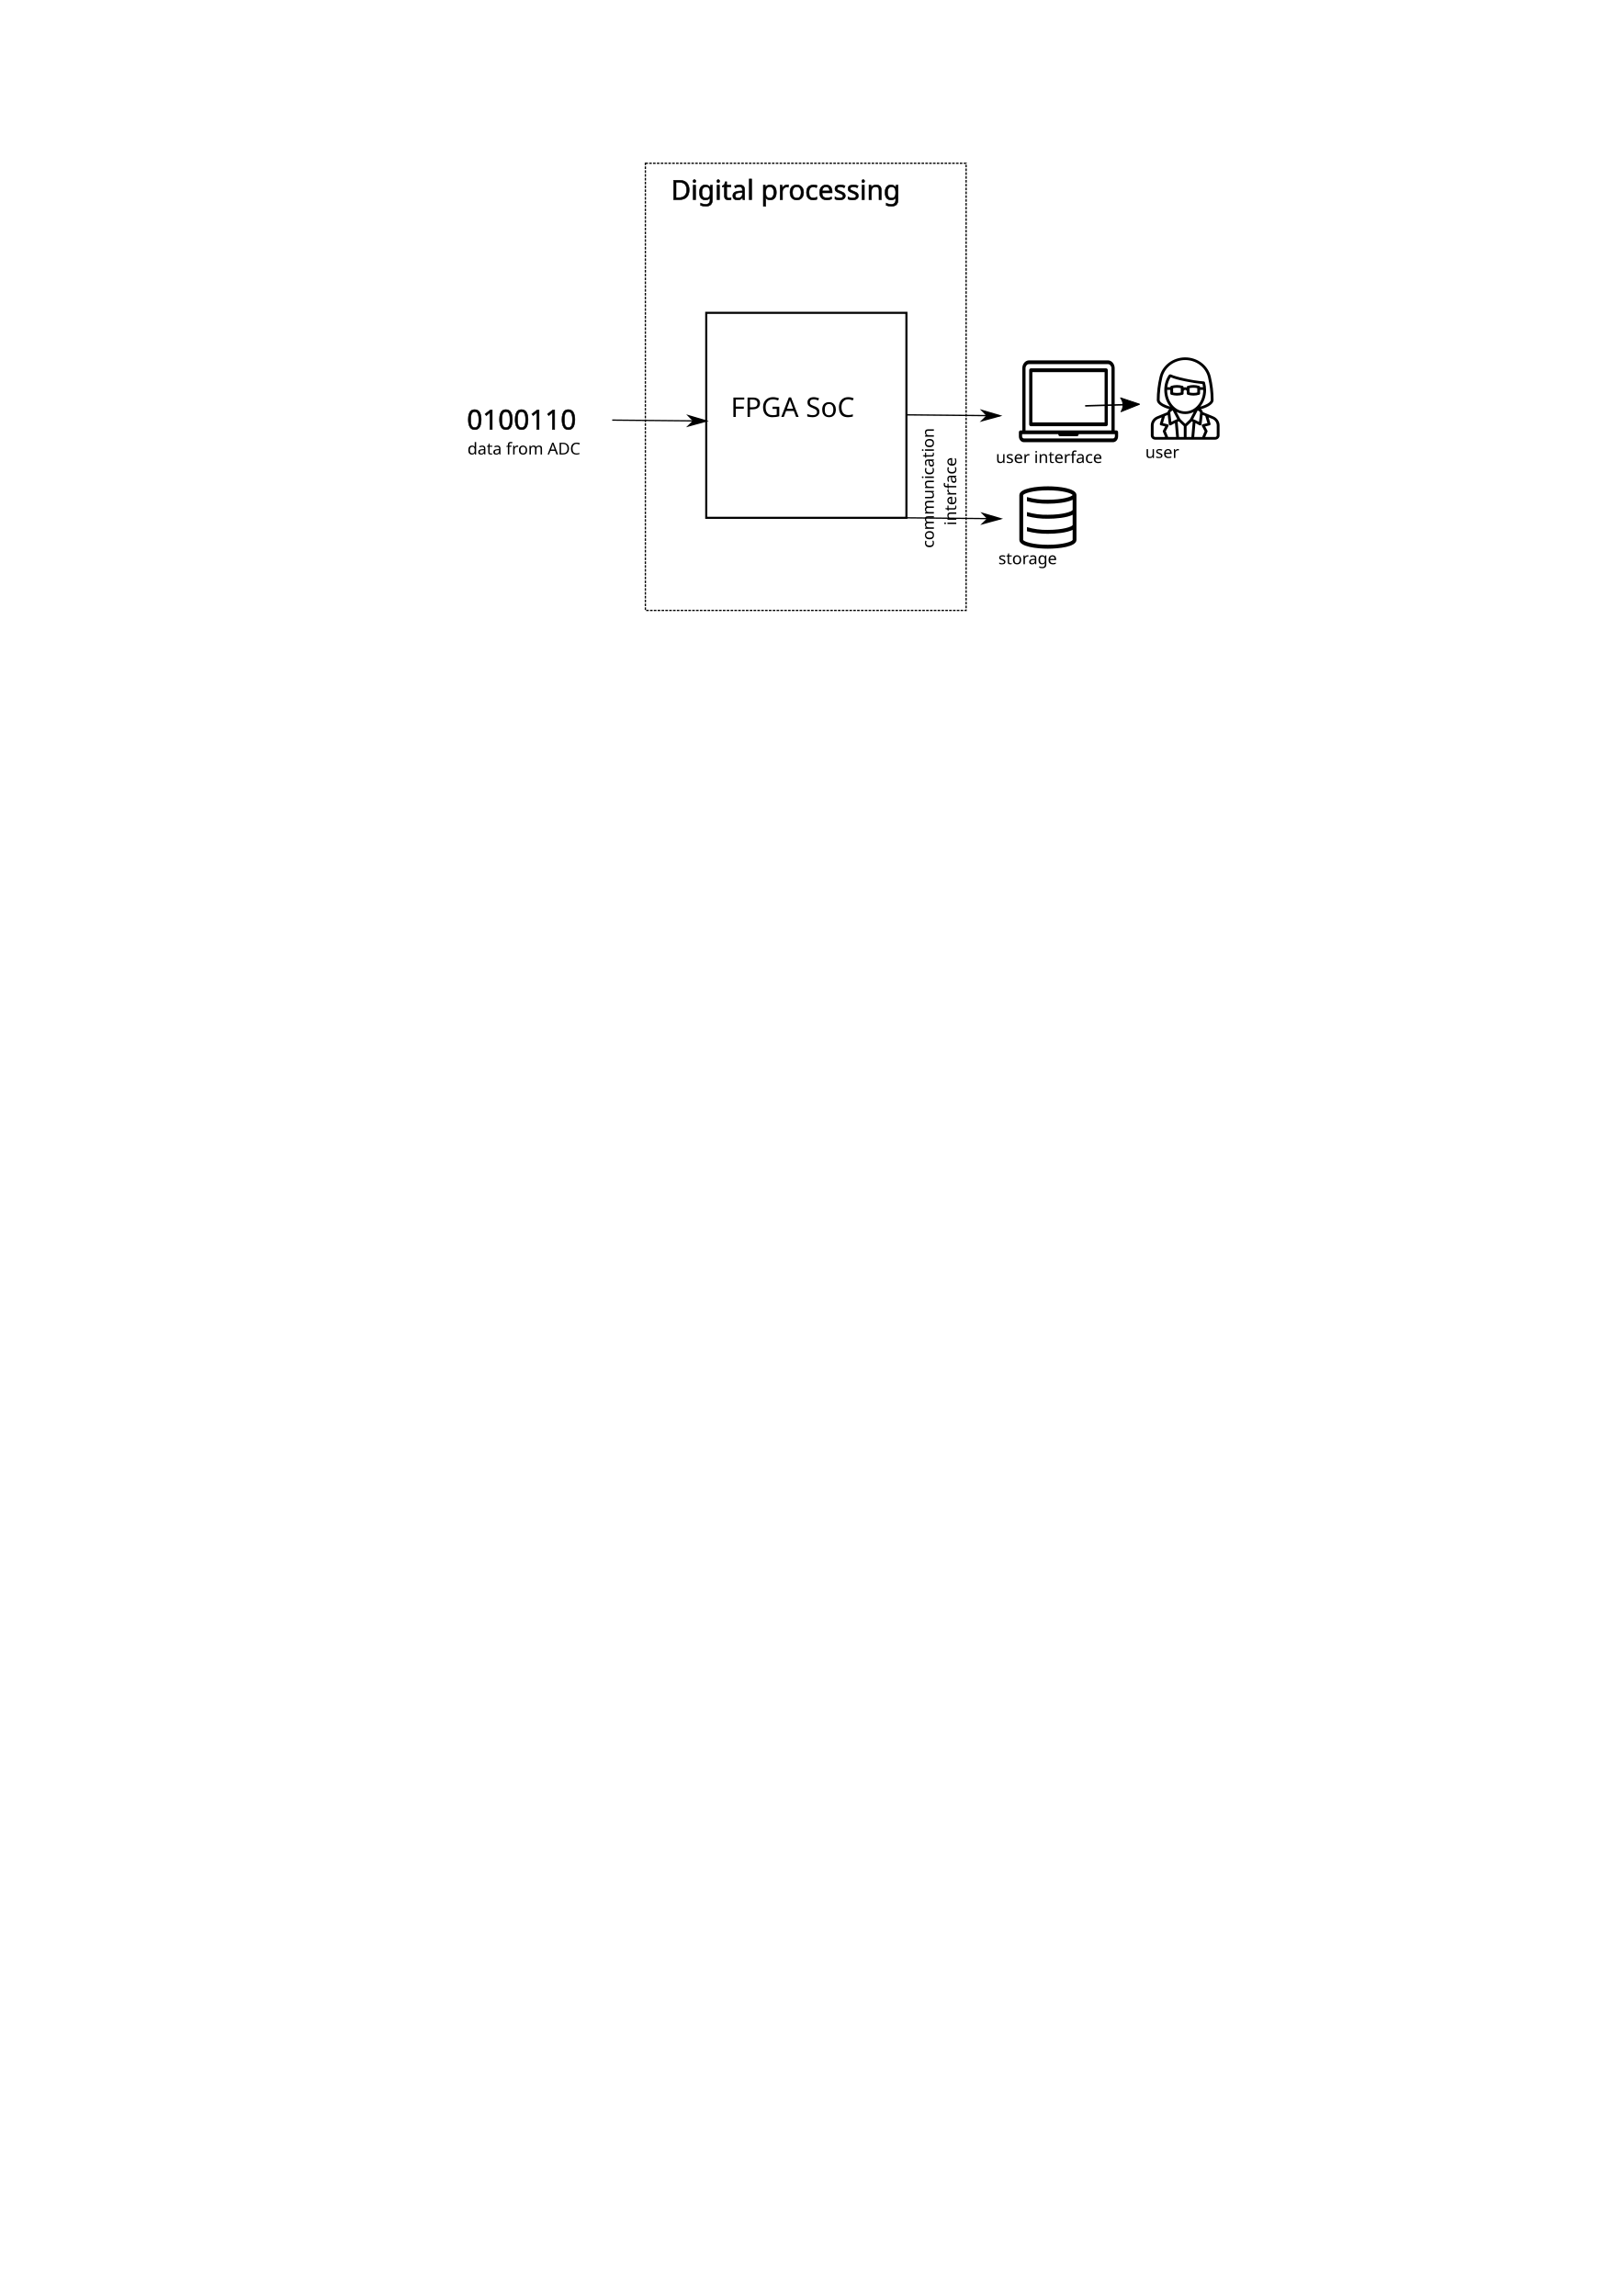
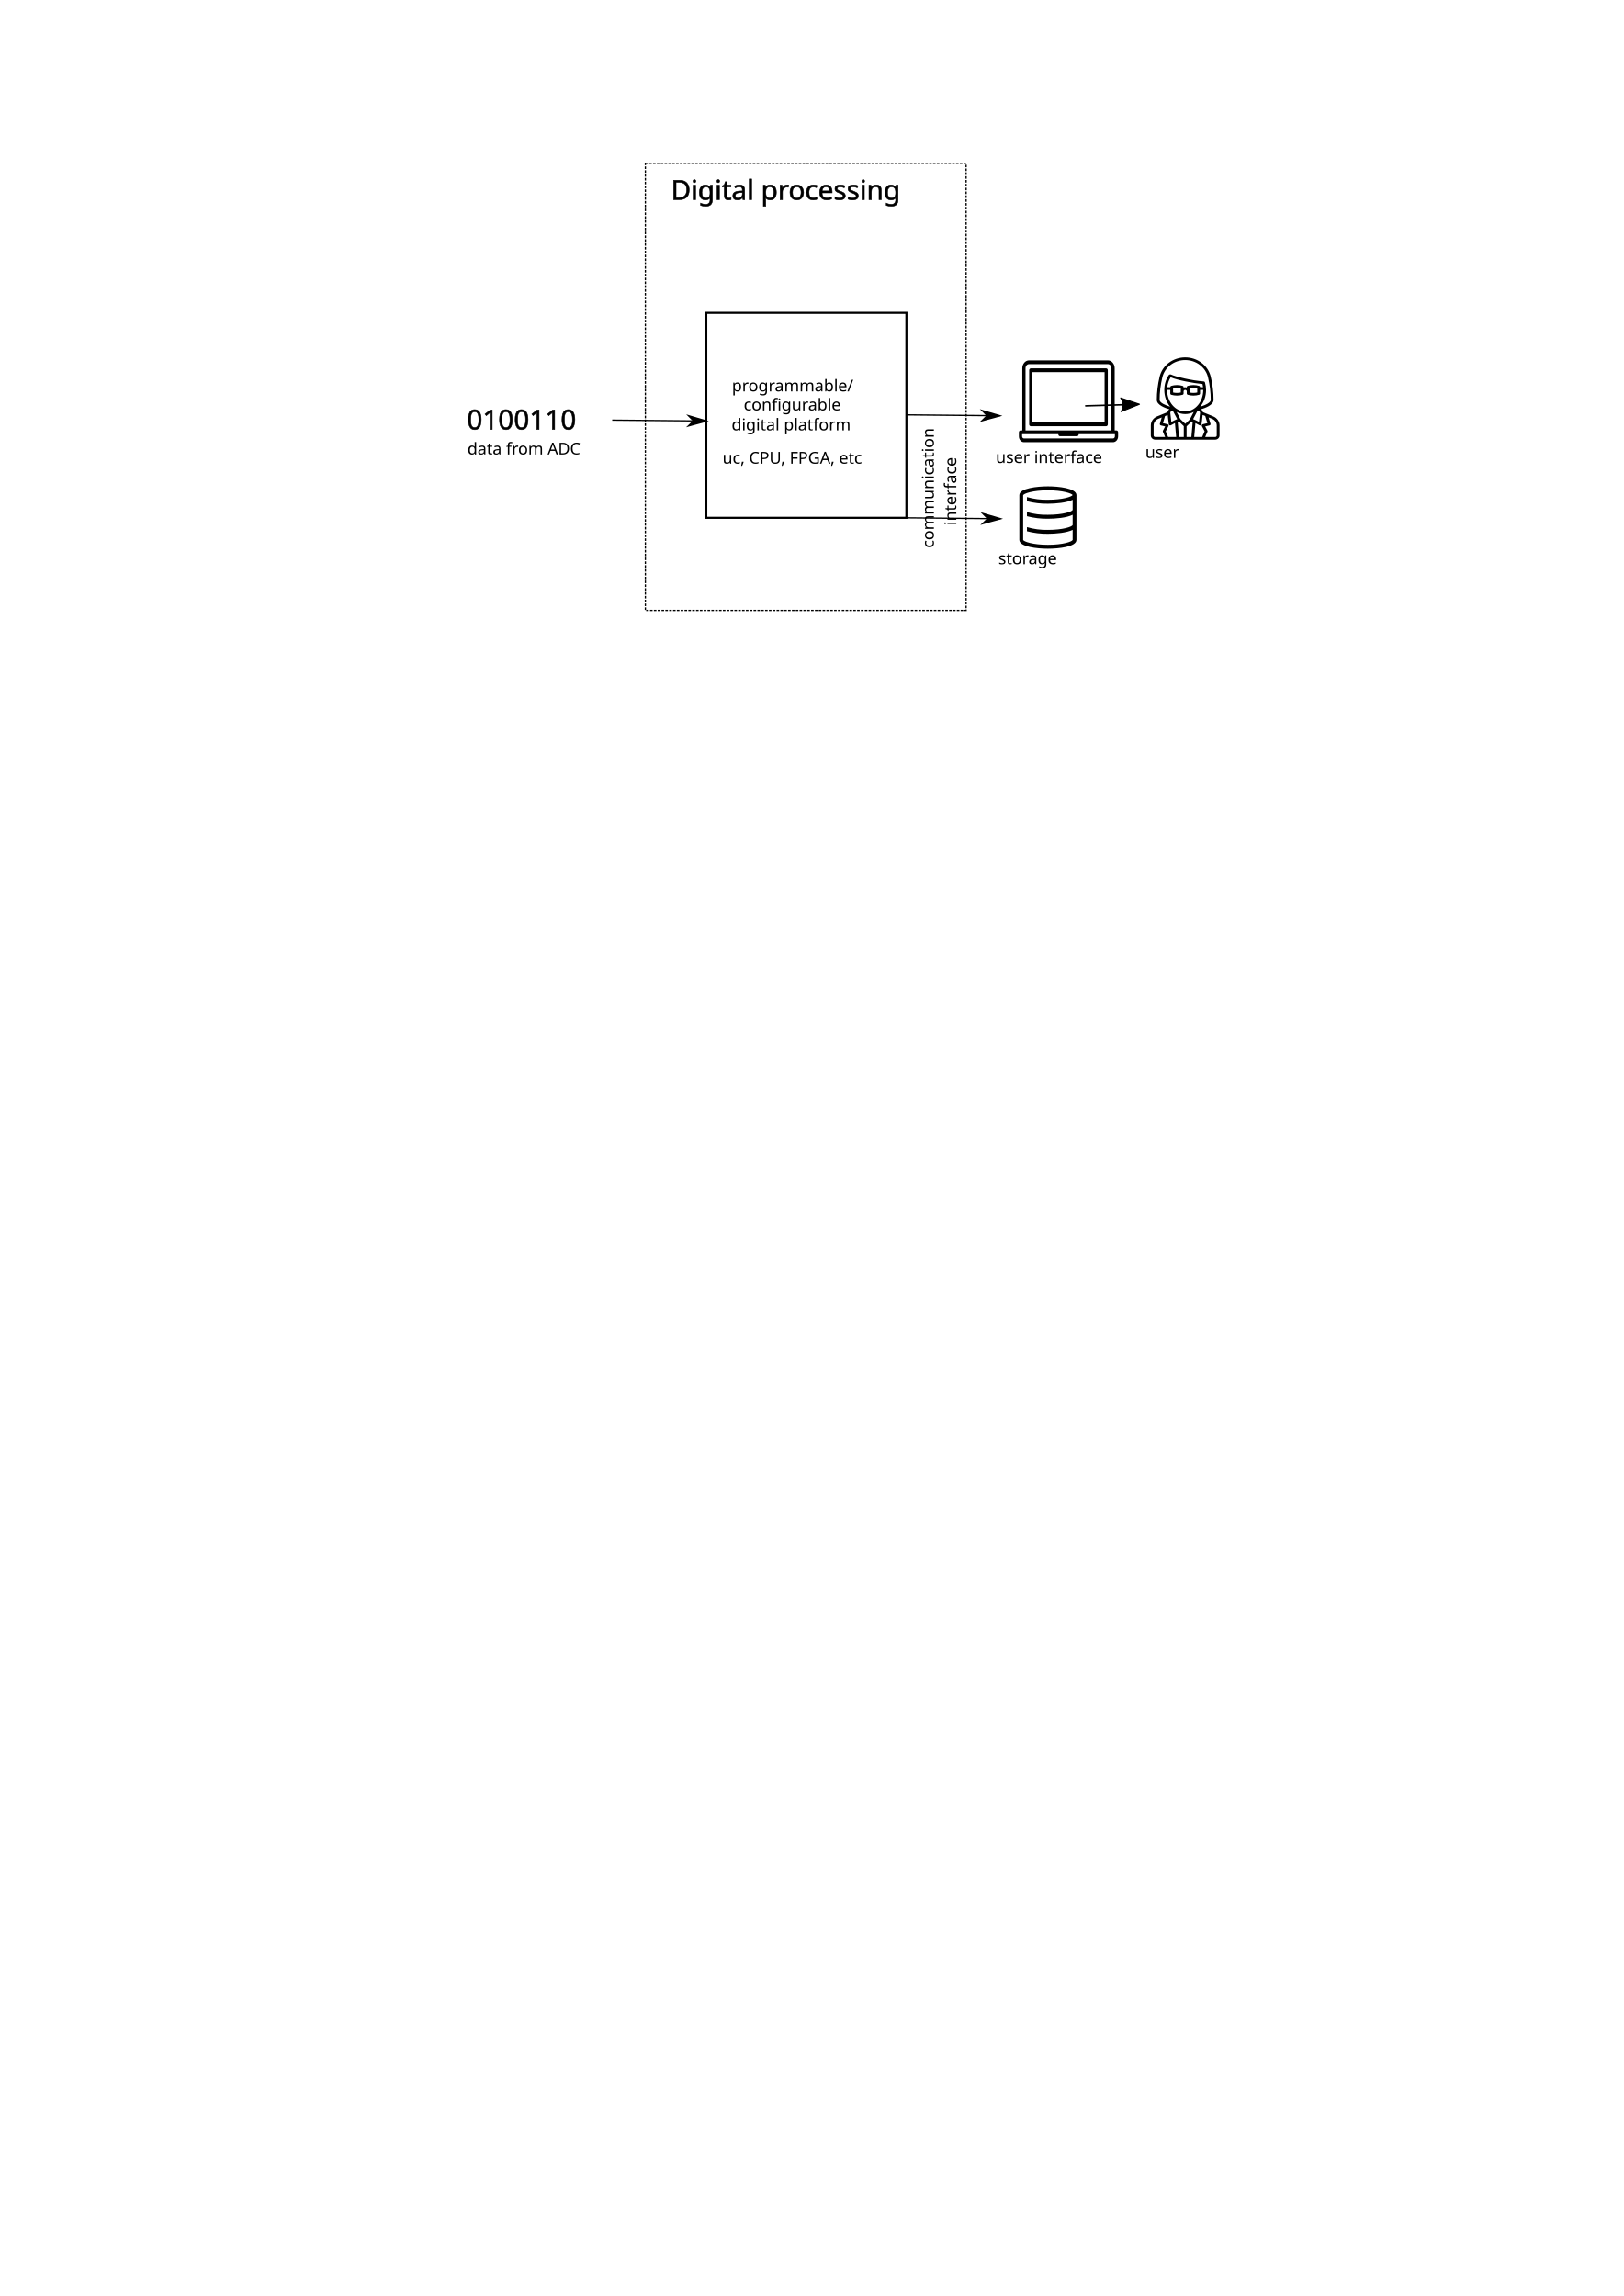
<svg xmlns="http://www.w3.org/2000/svg" xmlns:ns1="http://www.openswatchbook.org/uri/2009/osb" width="210mm" height="297mm" viewBox="0 0 210 297" version="1.1" id="svg14084">
  <defs id="defs14078">
    <marker orient="auto" refY="0.0" refX="0.0" id="marker15036" style="overflow:visible;">
      <path id="path15034" d="M 0.0,0.0 L 5.0,-5.0 L -12.5,0.0 L 5.0,5.0 L 0.0,0.0 z " style="fill-rule:evenodd;stroke:#000000;stroke-width:1pt;stroke-opacity:1;fill:#000000;fill-opacity:1" transform="scale(0.8) rotate(180) translate(12.5,0)" />
    </marker>
    <marker orient="auto" refY="0.0" refX="0.0" id="Arrow1Lend" style="overflow:visible;">
      <path id="path4548" d="M 0.0,0.0 L 5.0,-5.0 L -12.5,0.0 L 5.0,5.0 L 0.0,0.0 z " style="fill-rule:evenodd;stroke:#000000;stroke-width:1pt;stroke-opacity:1;fill:#000000;fill-opacity:1" transform="scale(0.8) rotate(180) translate(12.5,0)" />
    </marker>
    <linearGradient id="linearGradient14641" ns1:paint="solid">
      <stop style="stop-color:#000000;stop-opacity:1;" offset="0" id="stop14639" />
    </linearGradient>
    <marker orient="auto" refY="0" refX="0" id="marker15036-2" style="overflow:visible">
      <path id="path15034-2" d="M 0,0 5,-5 -12.5,0 5,5 Z" style="fill:#000000;fill-opacity:1;fill-rule:evenodd;stroke:#000000;stroke-width:1pt;stroke-opacity:1" transform="matrix(-0.8,0,0,-0.8,-10,0)" />
    </marker>
    <marker orient="auto" refY="0" refX="0" id="Arrow2Lend-6-2-8" style="overflow:visible">
      <path id="path4514-7-4-5" style="fill:#000000;fill-opacity:1;fill-rule:evenodd;stroke:#000000;stroke-width:0.625;stroke-linejoin:round;stroke-opacity:1" d="M 8.719,4.034 -2.207,0.016 8.719,-4.002 c -1.745,2.372 -1.735,5.617 -6e-7,8.035 z" transform="matrix(-1.1,0,0,-1.1,-1.1,0)" />
    </marker>
    <marker orient="auto" refY="0" refX="0" id="marker15036-2-3" style="overflow:visible">
      <path id="path15034-2-2" d="M 0,0 5,-5 -12.5,0 5,5 Z" style="fill:#000000;fill-opacity:1;fill-rule:evenodd;stroke:#000000;stroke-width:1pt;stroke-opacity:1" transform="matrix(-0.8,0,0,-0.8,-10,0)" />
    </marker>
  </defs>
  <g id="layer1">
    <rect style="opacity:1;fill:none;stroke:#000000;stroke-width:0.271;stroke-miterlimit:4;stroke-dasharray:none;stroke-dashoffset:0;stroke-opacity:1" id="rect14710-2" width="25.888" height="26.516" x="91.343" y="40.467" />
    <path style="fill:none;fill-rule:evenodd;stroke:#000000;stroke-width:0.165;stroke-linecap:butt;stroke-linejoin:miter;stroke-miterlimit:4;stroke-dasharray:none;stroke-opacity:1;marker-end:url(#marker15036)" d="m 79.18,54.342 12.174,0.117" id="path14714-9" />
-     <text xml:space="preserve" style="font-style:normal;font-variant:normal;font-weight:normal;font-stretch:normal;font-size:3.528px;line-height:6.615px;font-family:sans-serif;-inkscape-font-specification:sans-serif;text-align:center;text-anchor:middle;opacity:1;fill:#000000;fill-opacity:1;stroke:#000000;stroke-width:0;stroke-miterlimit:4;stroke-dasharray:none;stroke-dashoffset:0;stroke-opacity:1" x="104.805" y="53.938" id="text14846">
-       <tspan x="104.805" y="53.938" style="stroke-width:0" id="tspan14848">FPGA SoC</tspan>
+     <text xml:space="preserve" style="font-style:normal;font-variant:normal;font-weight:normal;font-stretch:normal;font-size:3.528px;line-height:6.615px;font-family:sans-serif;-inkscape-font-specification:sans-serif;text-align:center;text-anchor:middle;opacity:1;fill:#000000;fill-opacity:1;stroke:#000000;stroke-width:0;stroke-miterlimit:4;stroke-dasharray:none;stroke-dashoffset:0;stroke-opacity:1" x="104.805" y="50.636" id="text14846">
+       <tspan x="104.805" y="50.636" style="font-size:2.117px;stroke-width:0" id="tspan14848">programmable/</tspan>
    </text>
    <rect style="opacity:1;fill:none;fill-opacity:1;stroke:#000000;stroke-width:0.165;stroke-miterlimit:4;stroke-dasharray:0.331, 0.165;stroke-dashoffset:0;stroke-opacity:1" id="rect15122-6" width="41.481" height="57.841" x="83.47" y="21.119" />
    <text xml:space="preserve" style="font-style:normal;font-variant:normal;font-weight:normal;font-stretch:normal;font-size:3.528px;line-height:6.615px;font-family:sans-serif;-inkscape-font-specification:sans-serif;text-align:center;text-anchor:middle;opacity:1;fill:#000000;fill-opacity:1;stroke:#000000;stroke-width:0.065;stroke-miterlimit:4;stroke-dasharray:none;stroke-dashoffset:0;stroke-opacity:1" x="103.906" y="25.838" id="text15151">
      <tspan x="103.906" y="25.838" style="stroke-width:0.065" id="tspan5100">Digital processing</tspan>
    </text>
    <path style="fill:none;fill-rule:evenodd;stroke:#000000;stroke-width:0.165;stroke-linecap:butt;stroke-linejoin:miter;stroke-miterlimit:4;stroke-dasharray:none;stroke-opacity:1;marker-end:url(#marker15036-2)" d="m 117.151,53.664 12.174,0.117" id="path14714-9-2" />
    <text xml:space="preserve" style="font-style:normal;font-variant:normal;font-weight:normal;font-stretch:normal;font-size:3.528px;line-height:6.615px;font-family:sans-serif;-inkscape-font-specification:sans-serif;text-align:center;text-anchor:middle;opacity:1;fill:#000000;fill-opacity:1;stroke:#000000;stroke-width:0;stroke-miterlimit:4;stroke-dasharray:none;stroke-dashoffset:0;stroke-opacity:1" x="70.049" y="58.79" id="text15151-6">
      <tspan x="70.049" y="58.79" style="font-size:2.117px;stroke-width:0;stroke-miterlimit:4;stroke-dasharray:none" id="tspan5100-5">data from ADC</tspan>
    </text>
    <text xml:space="preserve" style="font-style:normal;font-variant:normal;font-weight:normal;font-stretch:normal;font-size:3.528px;line-height:6.615px;font-family:sans-serif;-inkscape-font-specification:sans-serif;text-align:center;text-anchor:middle;opacity:1;fill:#000000;fill-opacity:1;stroke:#000000;stroke-width:0.065;stroke-miterlimit:4;stroke-dasharray:none;stroke-dashoffset:0;stroke-opacity:1" x="69.752" y="55.547" id="text15151-6-4">
      <tspan x="69.752" y="55.547" style="stroke-width:0.065" id="tspan5100-5-1">0100110</tspan>
    </text>
    <g style="fill:#000000" id="g5386" transform="matrix(0.02422106,0,0,0.02298904,147.6776,46.22784)">
      <path id="path5376" d="m 381.454,332.115 -55.657,-23.971 c -0.901,-6.508 -4.505,-12.413 -10.128,-16.206 C 337.33,285.418 383,268.26 383,239.5 383,196.876 377.968,152.92 368.044,108.852 361.105,78.043 343.645,50.221 318.878,30.51 294.158,10.835 263.127,0 231.5,0 199.873,0 168.842,10.835 144.122,30.51 119.355,50.221 101.895,78.043 94.956,108.852 85.032,152.92 80,196.876 80,239.5 c 0,28.76 45.669,45.917 67.33,52.438 -5.622,3.794 -9.227,9.698 -10.127,16.206 L 81.546,332.115 C 61.167,340.893 48,360.9 48,383.089 V 439.5 c 0,12.958 10.542,23.5 23.5,23.5 h 320 c 12.958,0 23.5,-10.542 23.5,-23.5 v -56.411 c 0,-22.189 -13.167,-42.196 -33.546,-50.974 z m -31.296,37.989 -24.477,6.119 c -2.207,0.552 -4.044,2.075 -4.995,4.143 -0.951,2.066 -0.912,4.453 0.106,6.488 l 14.484,28.97 L 322.24,448 h -42.589 l 6.531,-78.373 c 6.324,3.25 13.54,7.285 21.301,12.207 1.221,0.774 2.617,1.166 4.017,1.166 1.12,0 2.243,-0.251 3.283,-0.757 3.712,-1.808 4.07,-4.981 4.385,-7.782 l 5.6,-50.427 13.942,6.005 z M 239,448 v -59.999 l 27.153,-27.528 c 1.538,0.606 3.394,1.363 5.548,2.293 L 264.599,448 Z m -40.599,0 -7.103,-85.234 c 2.493,-1.076 4.59,-1.923 6.248,-2.567 L 224,387.018 V 448 Z m -57.883,0 -12.807,-32.152 14.497,-28.993 c 1.018,-2.035 1.057,-4.422 0.106,-6.488 -0.951,-2.067 -2.788,-3.591 -4.995,-4.143 l -24.538,-6.134 11.039,-39.849 14.411,-6.207 5.6,50.427 c 0.315,2.801 0.673,5.975 4.385,7.782 1.04,0.506 2.163,0.757 3.283,0.757 1.4,0 2.796,-0.392 4.017,-1.166 7.761,-4.922 14.977,-8.956 21.301,-12.207 L 183.349,448 Z m 11.504,-135.687 c -0.349,-3.148 1.083,-6.203 3.737,-7.973 l 8.832,-5.888 24.48,48.961 c -7.014,2.862 -18.096,7.869 -31.426,15.59 -1.176,-10.565 -3.108,-27.978 -5.616,-50.618 -0.002,-0.024 -0.005,-0.047 -0.008,-0.071 0.001,0 0.001,0 0.001,-0.001 z M 255,173.217 c 13.507,-3.256 27.493,-3.256 41,0 v 24.356 c -13.508,3.256 -27.492,3.256 -41,0 z m 50.706,-12.885 c -19.761,-6.08 -40.65,-6.08 -60.411,0 C 242.147,161.3 240,164.207 240,167.5 v 2.097 C 237.362,168.57 234.497,168 231.5,168 c -2.997,0 -5.862,0.57 -8.5,1.597 V 167.5 c 0,-3.293 -2.147,-6.2 -5.294,-7.168 -19.761,-6.08 -40.65,-6.08 -60.411,0 C 154.147,161.3 152,164.207 152,167.5 v 0.5 h -16.203 c 2.073,-20.275 8.215,-39.33 18.116,-55.982 35.422,16.438 122.862,33.463 170.074,37.873 1.435,6.017 2.476,12.065 3.142,18.109 H 311 v -0.5 c 0,-3.293 -2.147,-6.2 -5.294,-7.168 z M 167,173.217 c 13.507,-3.256 27.493,-3.256 41,0 v 24.356 c -13.508,3.256 -27.492,3.256 -41,0 z M 135.008,183 H 152 v 20.29 c 0,3.293 2.147,6.2 5.295,7.169 9.88,3.039 20.042,4.559 30.205,4.559 10.163,0 20.325,-1.52 30.205,-4.559 3.147,-0.969 5.295,-3.876 5.295,-7.169 V 191.5 c 0,-4.687 3.813,-8.5 8.5,-8.5 4.687,0 8.5,3.813 8.5,8.5 v 11.79 c 0,3.293 2.147,6.2 5.295,7.169 9.88,3.039 20.042,4.559 30.205,4.559 10.163,0 20.325,-1.52 30.205,-4.559 3.147,-0.969 5.295,-3.876 5.295,-7.169 V 183 h 16.992 c 10e-4,0.167 0.008,0.333 0.008,0.5 0,66.444 -43.29,120.5 -96.5,120.5 -53.21,0 -96.5,-54.056 -96.5,-120.5 0,-0.167 0.007,-0.333 0.008,-0.5 z m 175.97,129.313 c 0,0.002 0,0.003 -0.001,0.005 -0.002,0.022 -0.005,0.044 -0.007,0.067 -2.508,22.641 -4.44,40.055 -5.616,50.62 -13.331,-7.721 -24.412,-12.728 -31.426,-15.59 l 24.48,-48.961 8.833,5.889 c 2.654,1.767 4.086,4.822 3.737,7.97 z M 231.985,373.754 205.676,347.082 185.635,307 c 13.996,7.707 29.526,12 45.865,12 16.339,0 31.868,-4.293 45.865,-12 l -20.573,41.146 c -0.131,0.263 -0.244,0.533 -0.342,0.806 z M 95,239.5 c 0,-41.517 4.909,-84.364 14.59,-127.354 6.19,-27.485 21.771,-52.31 43.873,-69.9 C 175.539,24.676 203.252,15 231.5,15 c 28.248,0 55.961,9.676 78.037,27.246 22.102,17.591 37.683,42.415 43.873,69.9 9.681,42.99 14.59,85.837 14.59,127.354 0,9.214 -11.159,19.367 -31.422,28.59 -9,4.096 -18.096,7.218 -24.737,9.267 C 331.126,252.988 343,219.899 343,183.5 c 0,-14.177 -1.965,-28.515 -5.841,-42.615 -0.838,-3.049 -3.5,-5.245 -6.653,-5.489 -64.764,-5.015 -151.348,-26.94 -173.551,-38.593 -1.086,-0.57 -2.332,-0.844 -3.521,-0.859 l -3.071,0.014 c -2.517,0.017 -4.857,1.294 -6.232,3.401 C 128.344,123.553 120,152.648 120,183.5 c 0,36.436 11.899,69.555 31.219,93.931 C 128.216,270.352 95,255.637 95,239.5 Z m -32,200 v -56.411 c 0,-16.191 9.609,-30.792 24.479,-37.196 l 18.667,-8.04 -9.875,35.645 c -0.54,1.948 -0.27,4.032 0.749,5.779 1.019,1.747 2.699,3.009 4.661,3.499 l 22.929,5.732 -11.818,23.637 c -0.957,1.913 -1.051,4.143 -0.26,6.13 L 124.372,448 H 71.5 c -4.687,0 -8.5,-3.813 -8.5,-8.5 z m 337,0 c 0,4.687 -3.813,8.5 -8.5,8.5 h -53.076 l 12.027,-29.684 c 0.809,-1.996 0.72,-4.244 -0.243,-6.171 l -11.818,-23.637 22.929,-5.732 c 1.972,-0.493 3.659,-1.766 4.676,-3.525 1.017,-1.759 1.275,-3.857 0.717,-5.812 l -10.212,-35.738 19.02,8.192 c 14.871,6.404 24.48,21.004 24.48,37.196 z" />
    </g>
    <text xml:space="preserve" style="font-style:normal;font-variant:normal;font-weight:normal;font-stretch:normal;font-size:3.175px;line-height:6.615px;font-family:sans-serif;-inkscape-font-specification:sans-serif;text-align:center;text-anchor:middle;opacity:1;fill:#000000;fill-opacity:1;stroke:#000000;stroke-width:0;stroke-linecap:round;stroke-linejoin:miter;stroke-miterlimit:4;stroke-dasharray:none;stroke-dashoffset:0;stroke-opacity:1" x="153.206" y="59.245" id="text5813-6">
      <tspan id="tspan5811-6" x="153.206" y="59.245" style="font-size:2.117px;stroke-width:0">user</tspan>
      <tspan x="153.206" y="66.164" style="stroke-width:0" id="tspan5815-2" />
    </text>
    <g style="fill:#000000" id="g117" transform="matrix(0.02771554,0,0,0.03237367,131.7765,44.41292)">
      <g id="g103">
        <g id="g101">
          <g id="g99">
            <path id="path95" d="M 455.5,348 H 447 V 99.5 C 447,82.131 432.869,68 415.5,68 H 47.5 C 30.131,68 16,82.131 16,99.5 V 348 H 7.5 C 3.358,348 0,351.358 0,355.5 v 16 C 0,384.458 10.542,395 23.5,395 h 416 c 12.958,0 23.5,-10.542 23.5,-23.5 v -16 c 0,-4.142 -3.358,-7.5 -7.5,-7.5 z M 31,99.5 C 31,90.402 38.402,83 47.5,83 h 368 c 9.098,0 16.5,7.402 16.5,16.5 V 348 H 31 Z m 417,272 c 0,4.687 -3.813,8.5 -8.5,8.5 H 23.5 C 18.813,380 15,376.187 15,371.5 V 363 h 169.025 c -0.011,0.166 -0.025,0.331 -0.025,0.5 0,4.142 3.358,7.5 7.5,7.5 h 80 c 4.142,0 7.5,-3.358 7.5,-7.5 0,-0.169 -0.014,-0.334 -0.025,-0.5 H 448 Z" />
            <path id="path97" d="m 407.5,100 h -352 c -4.142,0 -7.5,3.358 -7.5,7.5 v 216 c 0,4.142 3.358,7.5 7.5,7.5 h 352 c 4.142,0 7.5,-3.358 7.5,-7.5 v -216 c 0,-4.142 -3.358,-7.5 -7.5,-7.5 z M 400,316 H 63 V 115 h 337 z" />
          </g>
        </g>
      </g>
    </g>
    <text xml:space="preserve" style="font-style:normal;font-variant:normal;font-weight:normal;font-stretch:normal;font-size:3.175px;line-height:6.615px;font-family:sans-serif;-inkscape-font-specification:sans-serif;text-align:center;text-anchor:middle;opacity:1;fill:#000000;fill-opacity:1;stroke:#000000;stroke-width:0;stroke-linecap:round;stroke-linejoin:miter;stroke-miterlimit:4;stroke-dasharray:none;stroke-dashoffset:0;stroke-opacity:1" x="138.561" y="59.893" id="text5813-6-0">
      <tspan id="tspan5811-6-5" x="138.561" y="59.893" style="font-size:2.117px;stroke-width:0">user interface</tspan>
      <tspan x="138.561" y="66.812" style="stroke-width:0" id="tspan5815-2-2" />
    </text>
    <path style="opacity:1;fill:none;fill-opacity:1;stroke:#000000;stroke-width:0.2;stroke-linecap:round;stroke-linejoin:miter;stroke-miterlimit:4;stroke-dasharray:none;stroke-dashoffset:0;stroke-opacity:1;marker-end:url(#Arrow2Lend-6-2-8)" d="m 140.424,52.498 6.681,-0.198" id="path4491-6-1-8" />
    <g style="fill:#000000" id="g187" transform="matrix(0.2461819,0,0,0.2565757,131.0978,62.30409)">
      <path id="path173" d="m 33,6.69 v 0 C 32.82,3.28 23.53,2.36 18,2.36 12.47,2.36 3,3.29 3,6.78 v 22.59 c 0,3.49 9.43,4.43 15,4.43 5.57,0 15,-0.93 15,-4.43 V 6.78 c 0,0 0,0 0,0 0,0 0,-0.08 0,-0.09 z m -2,7.56 C 30.67,15.11 25.94,16.7 18,16.7 A 37.45,37.45 0 0 1 7,15.34 v 2.08 a 43.32,43.32 0 0 0 11,1.28 c 4,0 9.93,-0.48 13,-2 v 5.17 c -0.33,0.86 -5.06,2.45 -13,2.45 A 37.45,37.45 0 0 1 7,22.92 V 25 a 43.32,43.32 0 0 0 11,1.28 c 4,0 9.93,-0.48 13,-2 v 5.1 c -0.35,0.86 -5.08,2.45 -13,2.45 -7.92,0 -12.7,-1.63 -13,-2.46 V 6.82 C 5.3,6 10,4.36 18,4.36 25.77,4.36 30.46,5.89 31,6.73 30.48,7.6 25.79,9.12 18,9.12 A 37.6,37.6 0 0 1 7,7.76 v 2.09 a 43.53,43.53 0 0 0 11,1.27 c 4,0 9.93,-0.48 13,-2 z" class="clr-i-outline clr-i-outline-path-1" />
      <rect id="rect175" height="36" width="36" y="0" x="0" style="fill-opacity:0" />
    </g>
    <text xml:space="preserve" style="font-style:normal;font-variant:normal;font-weight:normal;font-stretch:normal;font-size:3.175px;line-height:6.615px;font-family:sans-serif;-inkscape-font-specification:sans-serif;text-align:center;text-anchor:middle;opacity:1;fill:#000000;fill-opacity:1;stroke:#000000;stroke-width:0;stroke-linecap:round;stroke-linejoin:miter;stroke-miterlimit:4;stroke-dasharray:none;stroke-dashoffset:0;stroke-opacity:1" x="135.796" y="72.987" id="text5813-6-3">
      <tspan id="tspan5811-6-7" x="135.796" y="72.987" style="font-size:2.117px;stroke-width:0">storage</tspan>
      <tspan x="135.796" y="79.905" style="stroke-width:0" id="tspan5815-2-3" />
    </text>
    <path style="fill:none;fill-rule:evenodd;stroke:#000000;stroke-width:0.165;stroke-linecap:butt;stroke-linejoin:miter;stroke-miterlimit:4;stroke-dasharray:none;stroke-opacity:1;marker-end:url(#marker15036-2-3)" d="m 117.23,66.983 12.174,0.117" id="path14714-9-2-5" />
    <text xml:space="preserve" style="font-style:normal;font-variant:normal;font-weight:normal;font-stretch:normal;font-size:3.175px;line-height:6.615px;font-family:sans-serif;-inkscape-font-specification:sans-serif;text-align:center;text-anchor:middle;opacity:1;fill:#000000;fill-opacity:1;stroke:#000000;stroke-width:0;stroke-linecap:round;stroke-linejoin:miter;stroke-miterlimit:4;stroke-dasharray:none;stroke-dashoffset:0;stroke-opacity:1" x="-60.235" y="120.782" id="text5813-1" transform="rotate(-90)">
      <tspan id="tspan5811-3" x="-60.235" y="120.782" style="font-size:2.117px;stroke-width:0">communication</tspan>
      <tspan x="-60.235" y="127.701" style="stroke-width:0" id="tspan5815-5" />
    </text>
    <text xml:space="preserve" style="font-style:normal;font-variant:normal;font-weight:normal;font-stretch:normal;font-size:3.175px;line-height:6.615px;font-family:sans-serif;-inkscape-font-specification:sans-serif;text-align:center;text-anchor:middle;opacity:1;fill:#000000;fill-opacity:1;stroke:#000000;stroke-width:0;stroke-linecap:round;stroke-linejoin:miter;stroke-miterlimit:4;stroke-dasharray:none;stroke-dashoffset:0;stroke-opacity:1" x="-60.672" y="123.682" id="text5813-1-0" transform="rotate(-90)">
      <tspan id="tspan5811-3-9" x="-60.672" y="123.682" style="font-size:2.117px;stroke-width:0">interface</tspan>
      <tspan x="-60.672" y="130.601" style="stroke-width:0" id="tspan5815-5-0" />
    </text>
+     <text xml:space="preserve" style="font-style:normal;font-variant:normal;font-weight:normal;font-stretch:normal;font-size:3.528px;line-height:6.615px;font-family:sans-serif;-inkscape-font-specification:sans-serif;text-align:center;text-anchor:middle;opacity:1;fill:#000000;fill-opacity:1;stroke:#000000;stroke-width:0;stroke-miterlimit:4;stroke-dasharray:none;stroke-dashoffset:0;stroke-opacity:1" x="104.618" y="55.672" id="text14846-5">
+       <tspan x="104.618" y="55.672" style="font-size:2.117px;stroke-width:0" id="tspan14848-3">digital platform</tspan>
+     </text>
+     <text xml:space="preserve" style="font-style:normal;font-variant:normal;font-weight:normal;font-stretch:normal;font-size:3.528px;line-height:6.615px;font-family:sans-serif;-inkscape-font-specification:sans-serif;text-align:center;text-anchor:middle;opacity:1;fill:#000000;fill-opacity:1;stroke:#000000;stroke-width:0;stroke-miterlimit:4;stroke-dasharray:none;stroke-dashoffset:0;stroke-opacity:1" x="104.761" y="59.979" id="text14846-4">
+       <tspan x="104.761" y="59.979" style="font-size:2.117px;stroke-width:0" id="tspan14848-2">uc, CPU, FPGA, etc</tspan>
+     </text>
+     <text xml:space="preserve" style="font-style:normal;font-variant:normal;font-weight:normal;font-stretch:normal;font-size:3.528px;line-height:6.615px;font-family:sans-serif;-inkscape-font-specification:sans-serif;text-align:center;text-anchor:middle;opacity:1;fill:#000000;fill-opacity:1;stroke:#000000;stroke-width:0;stroke-miterlimit:4;stroke-dasharray:none;stroke-dashoffset:0;stroke-opacity:1" x="104.761" y="53.088" id="text14846-8">
+       <tspan x="104.761" y="53.088" style="font-size:2.117px;stroke-width:0" id="tspan14848-9">configurable</tspan>
+     </text>
  </g>
</svg>
